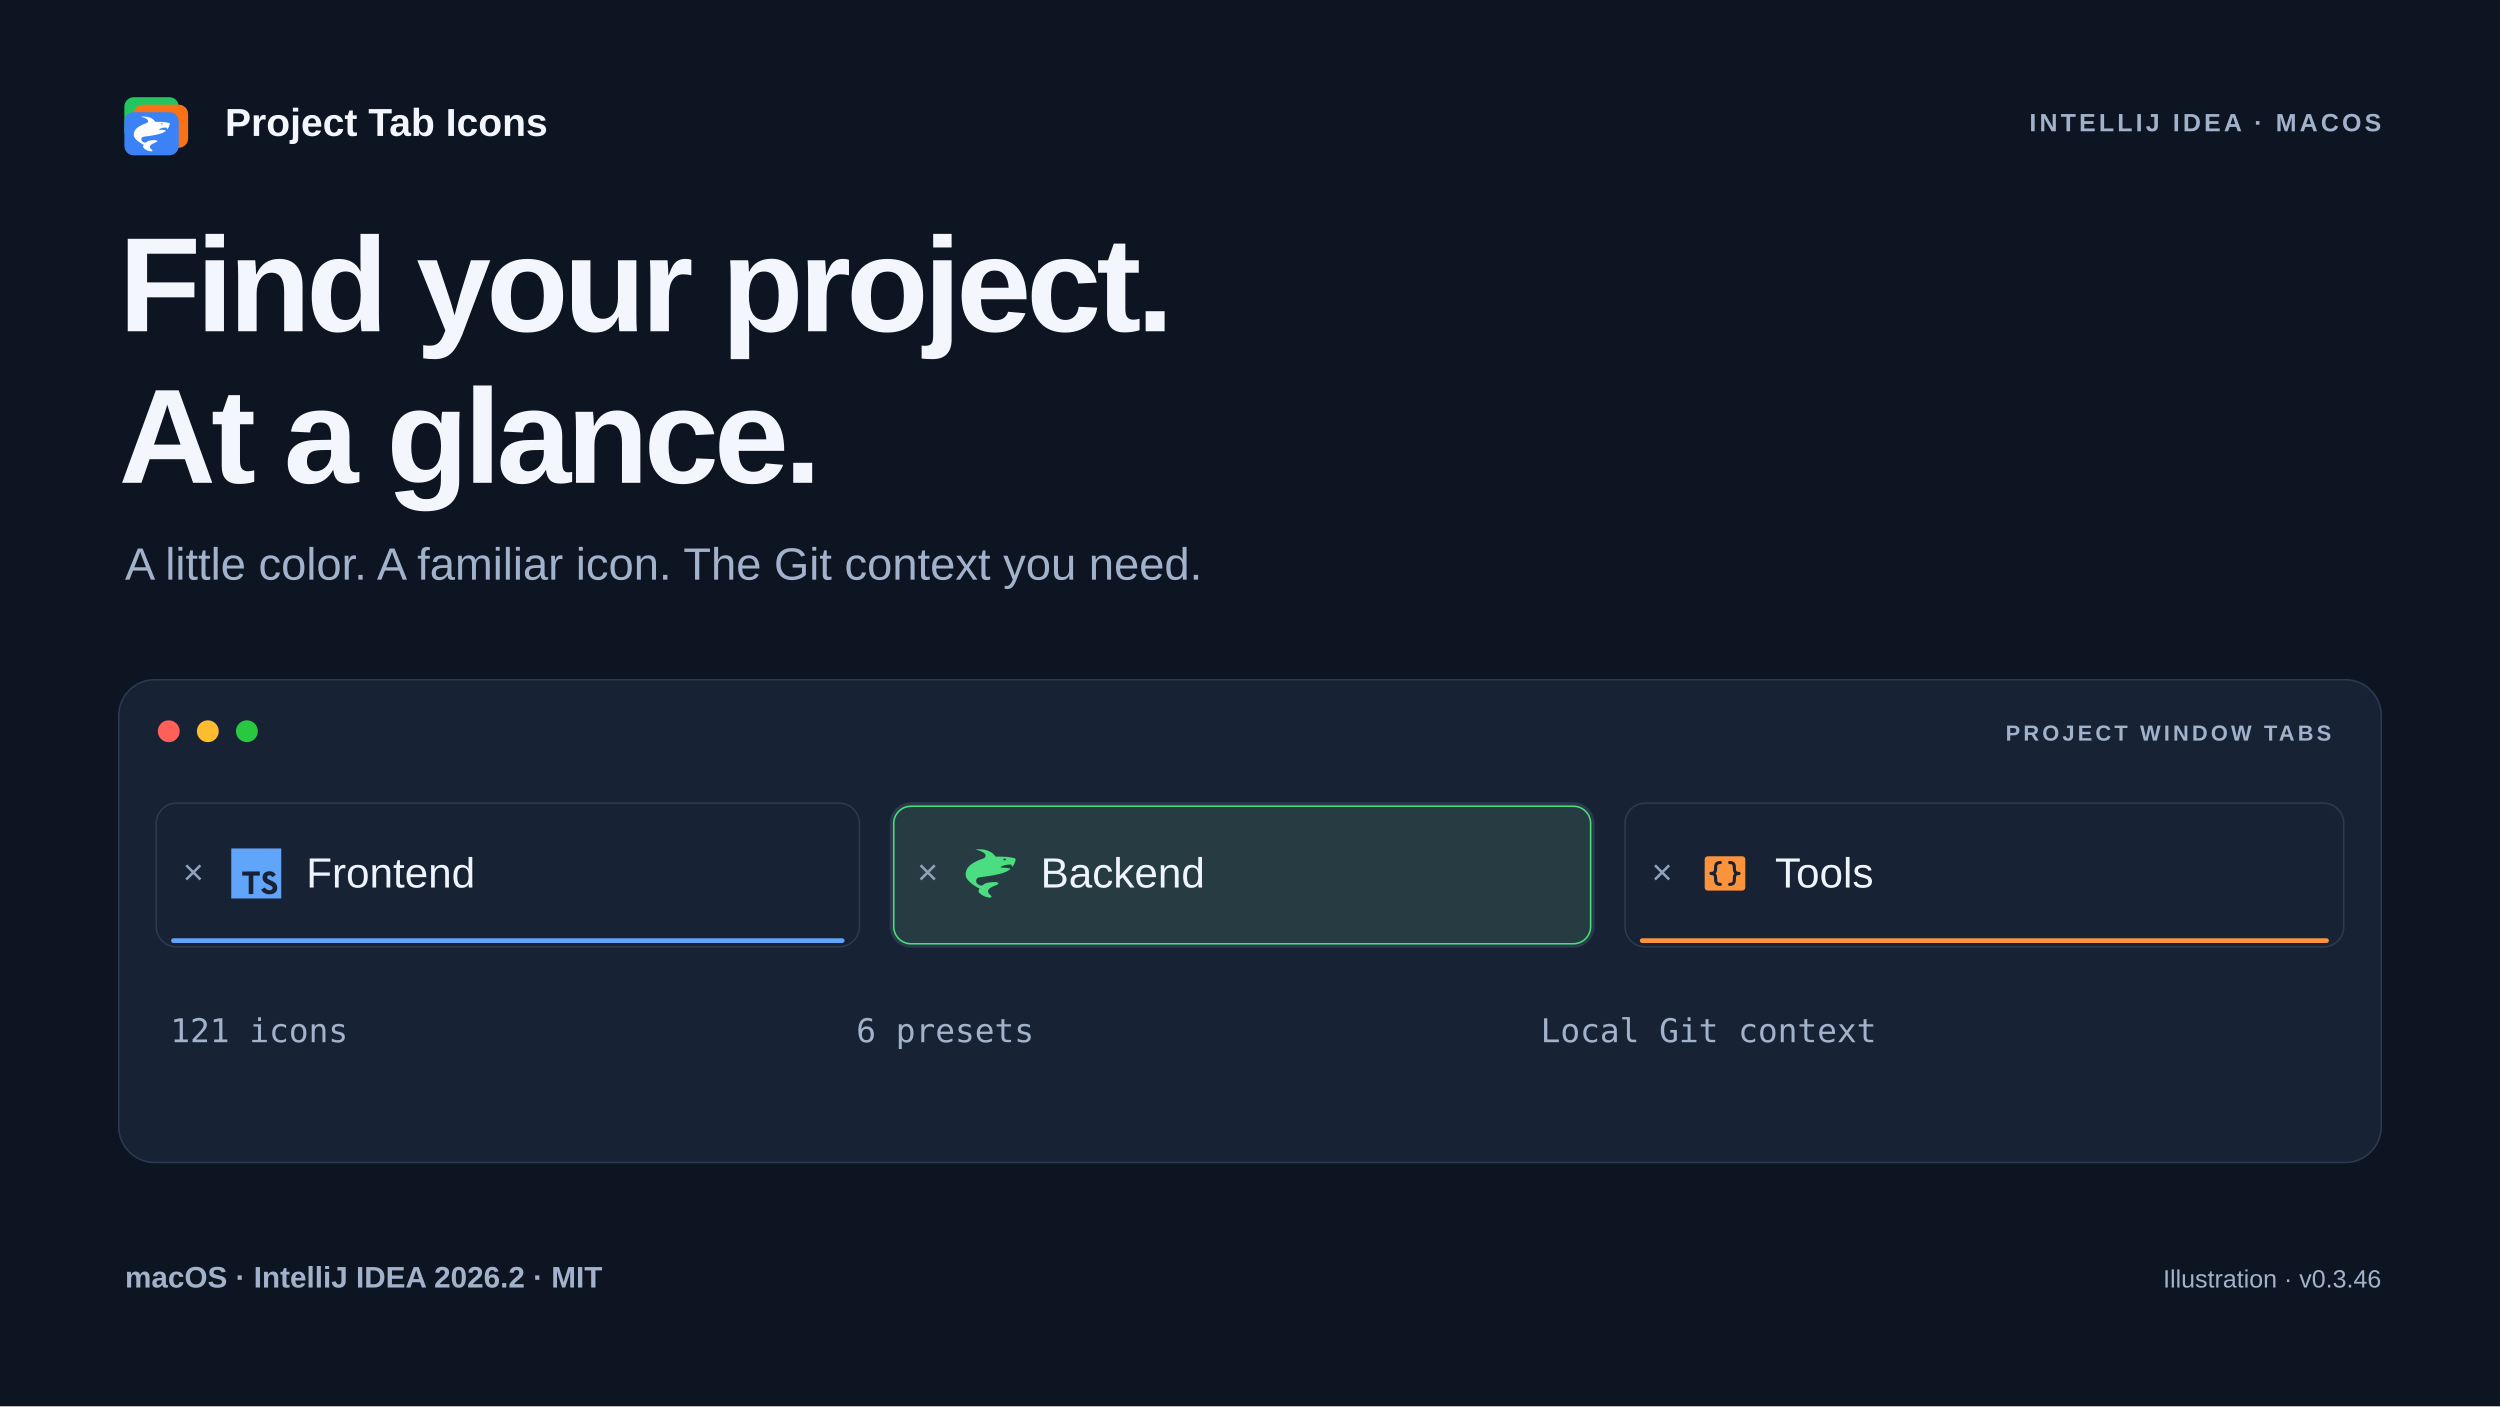
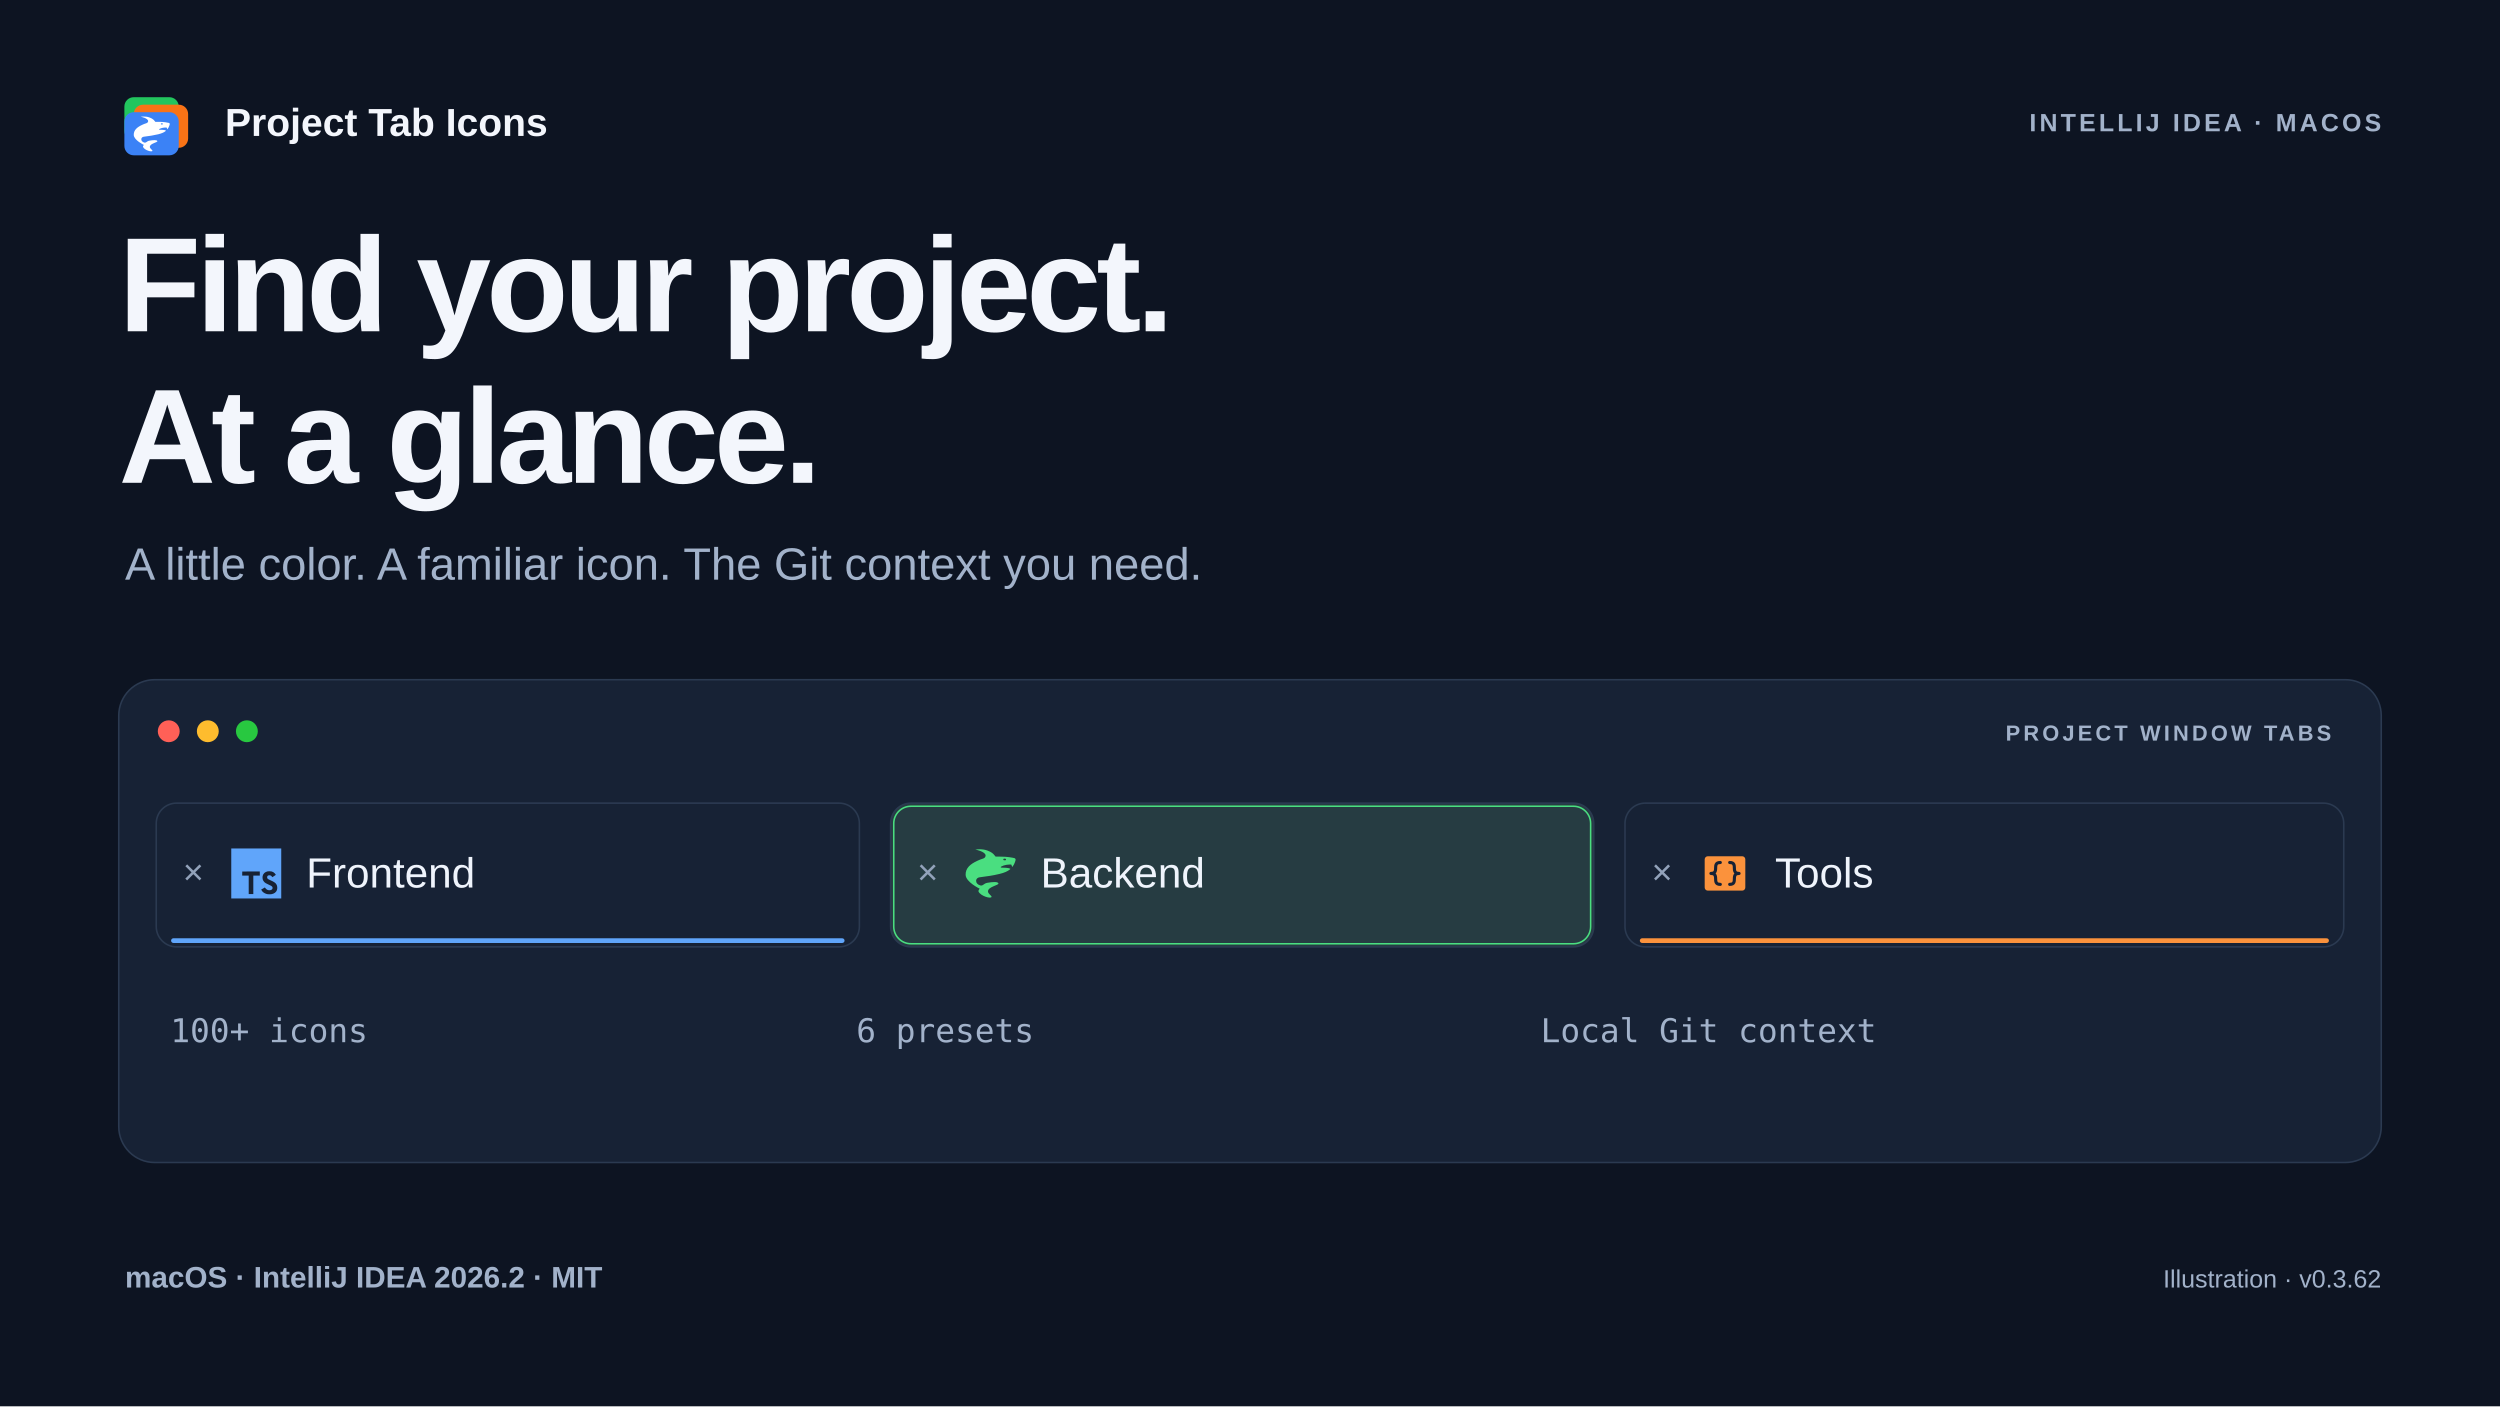
<svg xmlns="http://www.w3.org/2000/svg" width="1600" height="900" viewBox="0 0 1600 900">
  <rect x="0" y="0" width="1600" height="900" rx="0" fill="#0D1422" />
  <svg x="76" y="55" width="48" height="48" viewBox="0 0 40 40" fill="#E9EEF8">
    <rect x="3" y="6" width="29" height="23" rx="5" fill="#22C55E" />
    <rect x="8" y="10" width="29" height="23" rx="5" fill="#F97316" />
    <rect x="3" y="14" width="29" height="23" rx="5" fill="#3B82F6" />
    <g transform="translate(8 16) scale(.8)" fill="#FFFFFF" stroke="none">
      <g transform="matrix(0.028395 0 0 0.028395 -0.09457983 -0.005102146)">
        <path fill-rule="evenodd" d="m827.5 163.8c-36.2-8.4-112.9-25.1-236-25.1-10.9 0-81.3 0-81.3 0l-13.7-17.1c-31.3-39.2-54.8-57.8-120.9-84.2-93.9-37.6-208.4-18.6-208.4-18.6 0 0 170.9 33.3 173.8 100.7 0.9 21.1-15.4 43.5-37.7 50.2-37.9 11.2-74.8 26.9-98.4 37.8-121.8 55.8-204.3 124.2-201.5 238.9 2.9 122.3 237.1 234 237.1 234 0 0-26.1 30.4-19.4 47 31.6 77.9 215 130.8 220.5 90.1 2.4-18.5-59.9-50-60.4-90.5-1.1-83.4 194-103.8 175.8-138.5-15.3-29.2-97.3-23-188.7-7-62.6 10.9-71.3 59.4-122 42.4-39.6-13.3-65.7-39.5-65.7-76.5 0-35 28.5-55.3 56.4-59 153.1-20.7 210.9-27 340.6-57.7 79.5-18.8 138.2-44.2 178.6-79 3.4-3.2 2.6-8.9-1.6-10.9-28.9-14-105.4-16.3-147-16.4 0 0 0 0-0.1 0-13.2-0.1-12.1-11.9-4.9-16.4 24.2-14.4 54.7-24.4 88.4-30.5l42.1-4.6 42-0.5 16.8 42.1c0 0 0 0 0 0l27.9-42.5c15.7-29.3 23.9-56.7 28.1-75.5 3.2-14.8-5.7-29.3-20.4-32.7zm-154.1 37.1h-0.2l-20.3-0.4c-7.6-0.2-13.5-6.4-13.4-13.9 0.1-7.4 6.2-13.4 13.6-13.4h0.3l20.3 0.5c7.5 0.1 13.5 6.3 13.4 13.9-0.2 7.4-6.2 13.3-13.7 13.3z" />
      </g>
    </g>
  </svg>
  <text x="144" y="87" font-family="Arial,sans-serif" font-size="25" font-weight="700" fill="#F3F6FC">Project Tab Icons</text>
  <text x="1524" y="84" font-family="Arial,sans-serif" font-size="16" font-weight="700" fill="#A2B2CA" text-anchor="end" letter-spacing="2">INTELLIJ IDEA · MACOS</text>
  <text x="76" y="212" font-family="Arial,sans-serif" font-size="86" font-weight="700" fill="#F3F6FC" letter-spacing="-3">Find your project.</text>
  <text x="76" y="309" font-family="Arial,sans-serif" font-size="86" font-weight="700" fill="#F3F6FC" letter-spacing="-3">At a glance.</text>
  <text x="80" y="371" font-family="Arial,sans-serif" font-size="29" font-weight="400" fill="#A2B2CA">A little color. A familiar icon. The Git context you need.</text>
  <rect x="76" y="435" width="1448" height="309" rx="23" fill="#172235" stroke="#2B3A51" />
  <circle cx="108" cy="468" r="7" fill="#FF6057" />
  <circle cx="133" cy="468" r="7" fill="#FEBC2E" />
  <circle cx="158" cy="468" r="7" fill="#28C840" />
  <text x="1492" y="474" font-family="Arial,sans-serif" font-size="14" font-weight="700" fill="#A2B2CA" text-anchor="end" letter-spacing="2">PROJECT WINDOW TABS</text>
  <rect x="100" y="514" width="450" height="92" rx="13" fill="#172235" stroke="#2B3A51" />
  <path d="M111 602H539" stroke="#60A5FA" stroke-width="3" stroke-linecap="round" />
  <text x="117" y="566" font-family="Arial,sans-serif" font-size="23" font-weight="400" fill="#92A2BA">×</text>
  <svg x="148" y="543" width="32" height="32" viewBox="0 0 24 24" fill="#60A5FA">
    <g transform="matrix(0.191936 0 0 0.191936 -0.3798734 -0.263912)">
      <path fill="#60A5FA" d="M2 63.91v62.5h125v-125H2zm100.73-5a15.56 15.56 0 017.82 4.5 20.58 20.58 0 013 4c0 .16-5.4 3.81-8.69 5.85-.12.08-.6-.44-1.13-1.23a7.09 7.09 0 00-5.87-3.53c-3.79-.26-6.23 1.73-6.21 5a4.58 4.58 0 00.54 2.34c.83 1.73 2.38 2.76 7.24 4.86 8.95 3.85 12.78 6.39 15.16 10 2.66 4 3.25 10.46 1.45 15.24-2 5.2-6.9 8.73-13.83 9.9a38.32 38.32 0 01-9.52-.1A23 23 0 0180 109.19c-1.15-1.27-3.39-4.58-3.25-4.82a9.34 9.34 0 011.15-.73l4.6-2.64 3.59-2.08.75 1.11a16.78 16.78 0 004.74 4.54c4 2.1 9.46 1.81 12.16-.62a5.43 5.43 0 00.69-6.92c-1-1.39-3-2.56-8.59-5-6.45-2.78-9.23-4.5-11.77-7.24a16.48 16.48 0 01-3.43-6.25 25 25 0 01-.22-8c1.33-6.23 6-10.58 12.82-11.87a31.66 31.66 0 019.49.26zm-29.34 5.24v5.12H57.16v46.23H45.65V69.26H29.38v-5a49.19 49.19 0 01.14-5.16c.06-.08 10-.12 22-.1h21.81z" />
    </g>
  </svg>
  <text x="196" y="568" font-family="Arial,sans-serif" font-size="27" font-weight="500" fill="#EFF4FC">Frontend</text>
  <rect x="570" y="514" width="450" height="92" rx="13" fill="#263C42" stroke="#2B3A51" />
  <rect x="572" y="516" width="446" height="88" rx="11" fill="none" stroke="#4ADE80" stroke-width="1" />
  <text x="587" y="566" font-family="Arial,sans-serif" font-size="23" font-weight="400" fill="#92A2BA">×</text>
  <svg x="618" y="543" width="32" height="32" viewBox="0 0 24 24" fill="#4ADE80">
    <g transform="matrix(0.028395 0 0 0.028395 -0.09457983 -0.005102146)">
      <path fill-rule="evenodd" d="m827.5 163.8c-36.2-8.4-112.9-25.1-236-25.1-10.9 0-81.3 0-81.3 0l-13.7-17.1c-31.3-39.2-54.8-57.8-120.9-84.2-93.9-37.6-208.4-18.6-208.4-18.6 0 0 170.9 33.3 173.8 100.7 0.9 21.1-15.4 43.5-37.7 50.2-37.9 11.2-74.8 26.9-98.4 37.8-121.8 55.8-204.3 124.2-201.5 238.9 2.9 122.3 237.1 234 237.1 234 0 0-26.1 30.4-19.4 47 31.6 77.9 215 130.8 220.5 90.1 2.4-18.5-59.9-50-60.4-90.5-1.1-83.4 194-103.8 175.8-138.5-15.3-29.2-97.3-23-188.7-7-62.6 10.9-71.3 59.4-122 42.4-39.6-13.3-65.7-39.5-65.7-76.5 0-35 28.5-55.3 56.4-59 153.1-20.7 210.9-27 340.6-57.7 79.5-18.8 138.2-44.2 178.6-79 3.4-3.2 2.6-8.9-1.6-10.9-28.9-14-105.4-16.3-147-16.4 0 0 0 0-0.1 0-13.2-0.1-12.1-11.9-4.9-16.4 24.2-14.4 54.7-24.4 88.4-30.5l42.1-4.6 42-0.5 16.8 42.1c0 0 0 0 0 0l27.9-42.5c15.7-29.3 23.9-56.7 28.1-75.5 3.2-14.8-5.7-29.3-20.4-32.7zm-154.1 37.1h-0.2l-20.3-0.4c-7.6-0.2-13.5-6.4-13.4-13.9 0.1-7.4 6.2-13.4 13.6-13.4h0.3l20.3 0.5c7.5 0.1 13.5 6.3 13.4 13.9-0.2 7.4-6.2 13.3-13.7 13.3z" />
    </g>
  </svg>
  <text x="666" y="568" font-family="Arial,sans-serif" font-size="27" font-weight="500" fill="#EFF4FC">Backend</text>
  <rect x="1040" y="514" width="460" height="92" rx="13" fill="#172235" stroke="#2B3A51" />
  <path d="M1051 602H1489" stroke="#FB923C" stroke-width="3" stroke-linecap="round" />
  <text x="1057" y="566" font-family="Arial,sans-serif" font-size="23" font-weight="400" fill="#92A2BA">×</text>
  <svg x="1088" y="543" width="32" height="32" viewBox="0 0 24 24" fill="#FB923C">
    <g transform="scale(0.09375)">
      <path d="M216,40H40A16,16,0,0,0,24,56V200a16,16,0,0,0,16,16H216a16,16,0,0,0,16-16V56A16,16,0,0,0,216,40ZM88,155.84c.29,14.26.41,20.16,16,20.16a8,8,0,0,1,0,16c-31.27,0-31.72-22.43-32-35.84C71.71,141.9,71.59,136,56,136a8,8,0,0,1,0-16c15.59,0,15.71-5.9,16-20.16C72.28,86.43,72.73,64,104,64a8,8,0,0,1,0,16c-15.59,0-15.71,5.9-16,20.16-.17,8.31-.41,20.09-8,27.84C87.59,135.75,87.83,147.53,88,155.84ZM200,136c-15.59,0-15.71,5.9-16,20.16-.28,13.41-.73,35.84-32,35.84a8,8,0,0,1,0-16c15.59,0,15.71-5.9,16-20.16.17-8.31.41-20.09,8-27.84-7.6-7.75-7.84-19.53-8-27.84C167.71,85.9,167.59,80,152,80a8,8,0,0,1,0-16c31.27,0,31.72,22.43,32,35.84.29,14.26.41,20.16,16,20.16a8,8,0,0,1,0,16Z" />
    </g>
  </svg>
  <text x="1136" y="568" font-family="Arial,sans-serif" font-size="27" font-weight="500" fill="#EFF4FC">Tools</text>
-   <text x="109" y="667" font-family="Menlo,monospace" font-size="21" fill="#A2B2CA">121 icons</text>
+   <text x="109" y="667" font-family="Menlo,monospace" font-size="21" fill="#A2B2CA">100+ icons</text>
  <text x="548" y="667" font-family="Menlo,monospace" font-size="21" fill="#A2B2CA">6 presets</text>
  <text x="986" y="667" font-family="Menlo,monospace" font-size="21" fill="#A2B2CA">Local Git context</text>
  <text x="80" y="824" font-family="Arial,sans-serif" font-size="19" font-weight="600" fill="#A2B2CA">macOS  ·  IntelliJ IDEA 2026.2  ·  MIT</text>
-   <text x="1524" y="824" font-family="Arial,sans-serif" font-size="16" font-weight="400" fill="#A2B2CA" text-anchor="end">Illustration · v0.3.46</text>
+   <text x="1524" y="824" font-family="Arial,sans-serif" font-size="16" font-weight="400" fill="#A2B2CA" text-anchor="end">Illustration · v0.3.62</text>
</svg>
